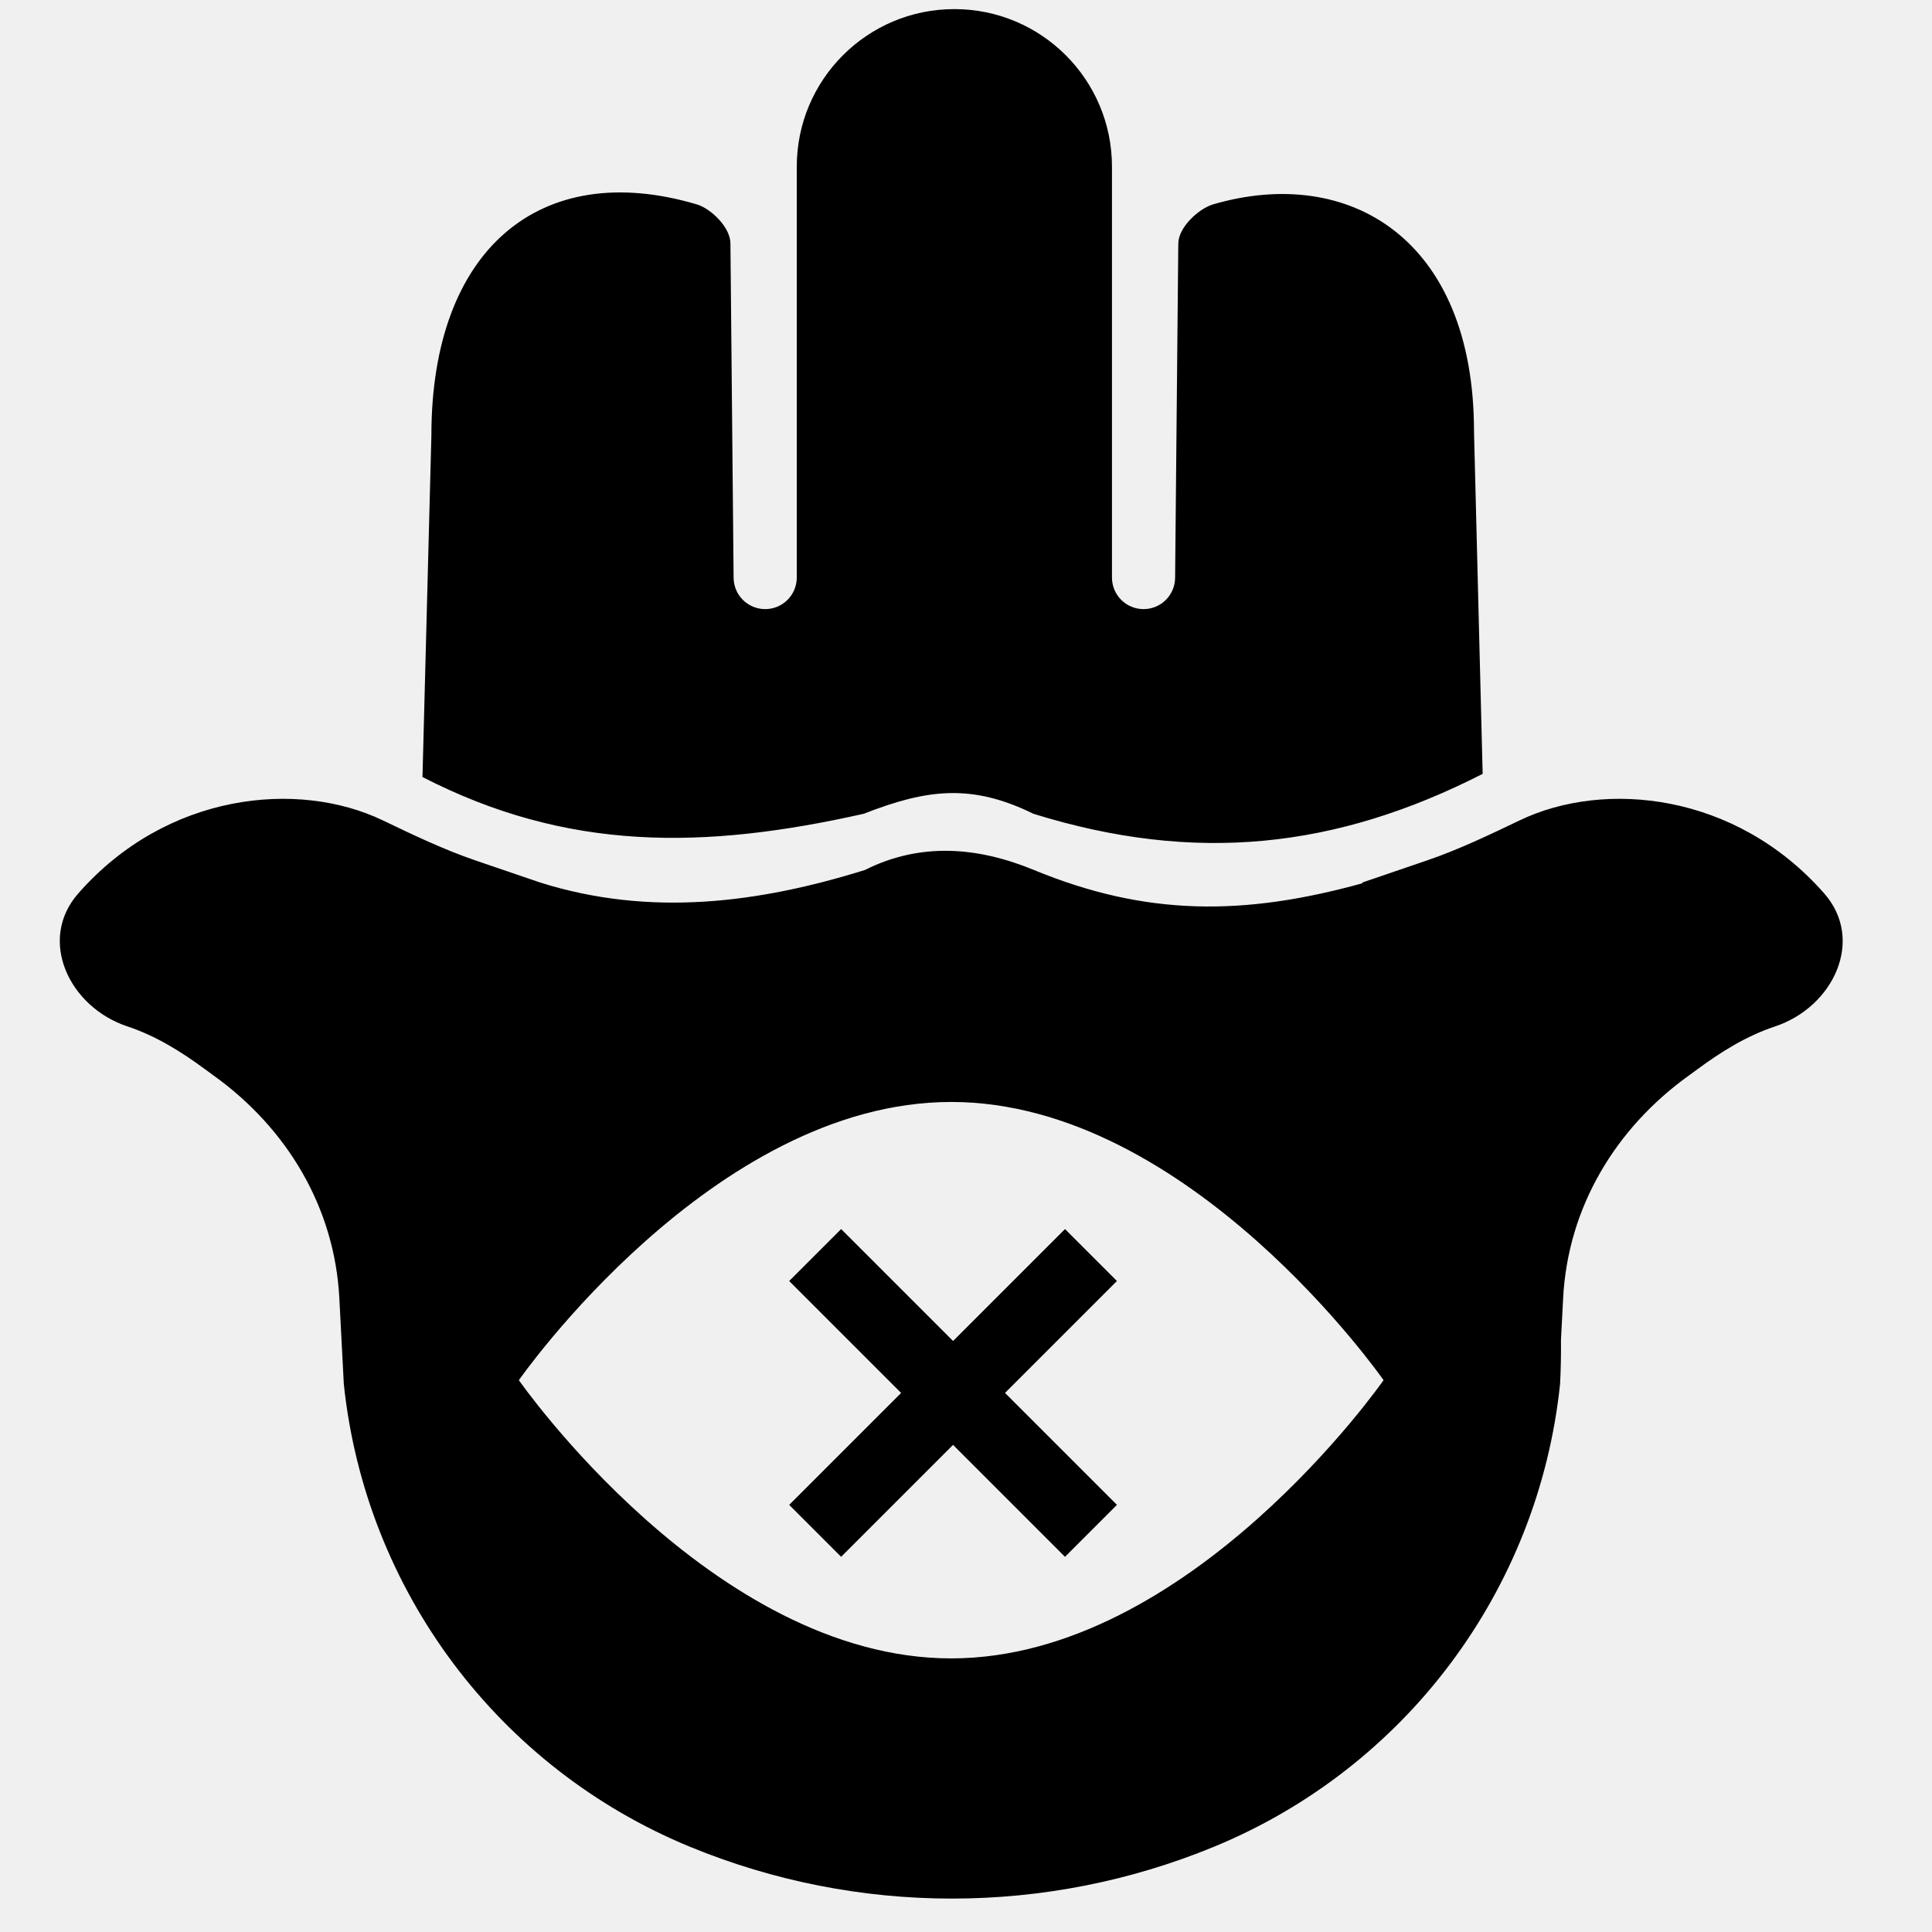
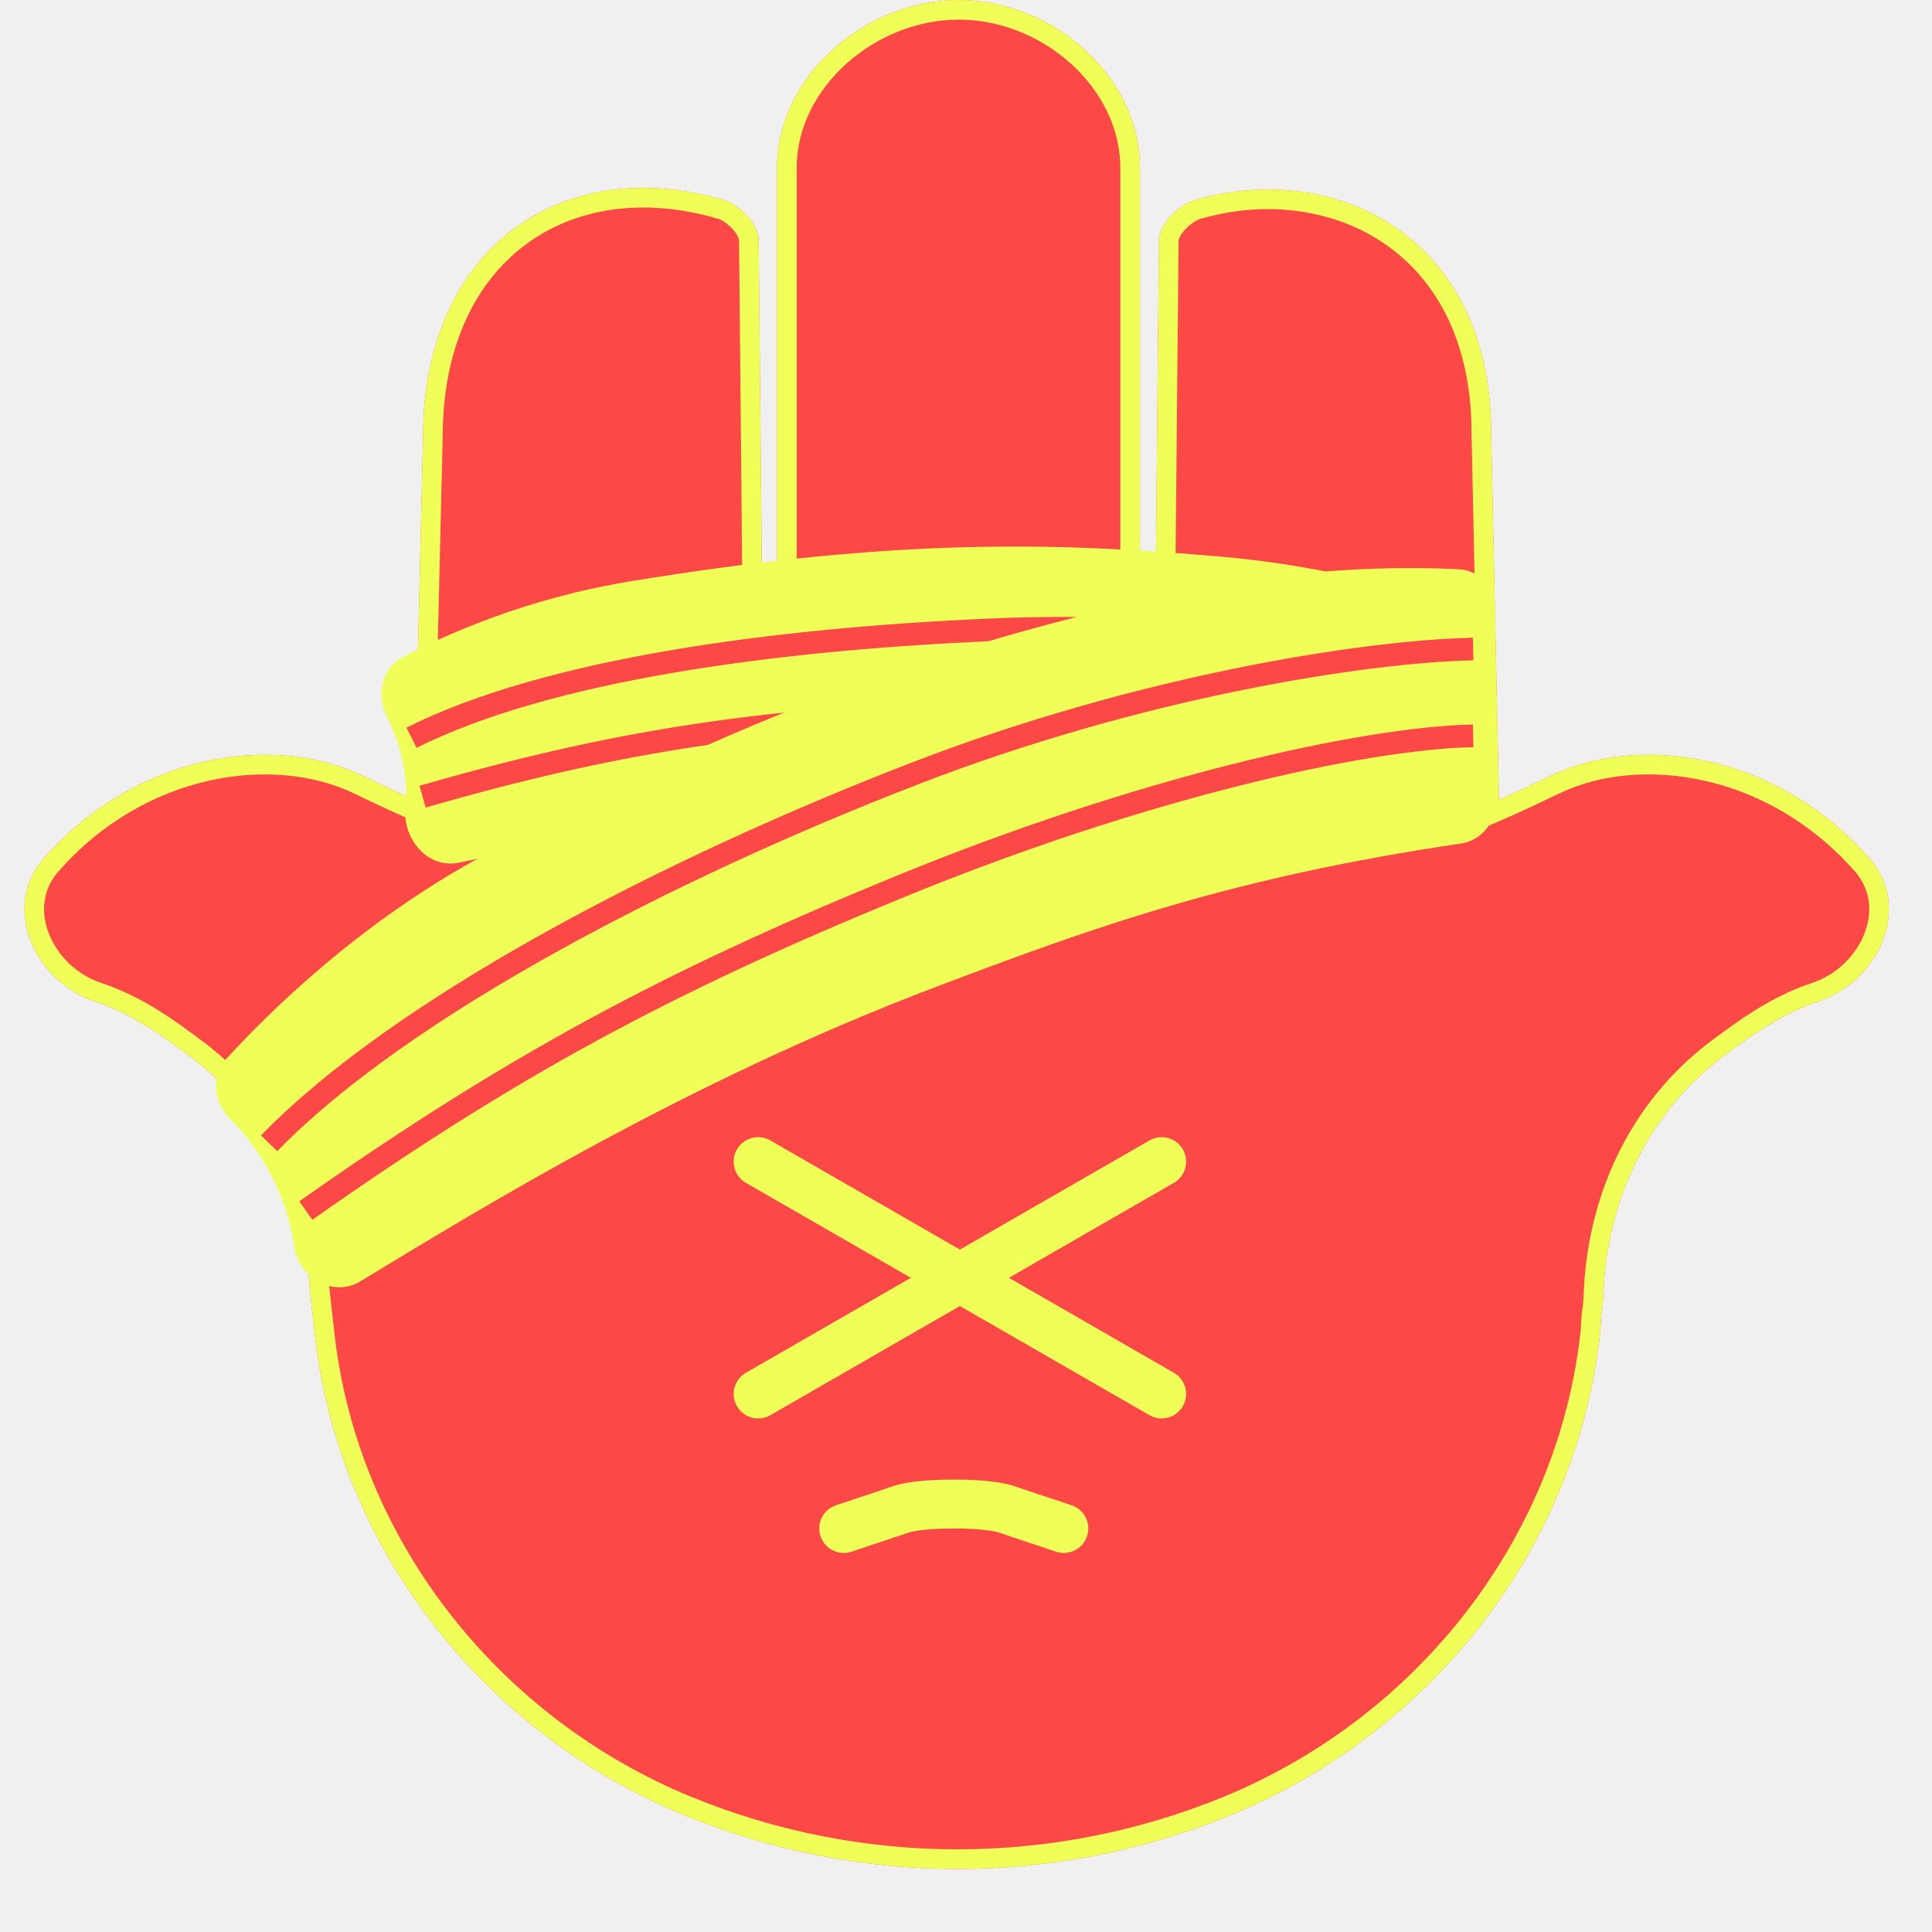
- <svg xmlns="http://www.w3.org/2000/svg" width="128" height="128" viewBox="0 0 128 128">
-   <path fill="currentColor" fill-rule="evenodd" stroke="none" d="M 25.35 54.346 C 27.378 55.318 29.407 56.29 31.502 57.006 L 35.787 58.469 C 43.065 60.762 50.248 59.835 57.3 57.64 C 60.966 55.801 64.753 56.092 68.504 57.64 C 75.924 60.702 82.388 60.695 90.249 58.523 L 90.257 58.469 L 94.541 57.006 C 96.636 56.29 98.665 55.318 100.694 54.346 C 106.284 51.668 114.987 52.499 120.866 59.201 C 123.56 62.273 121.475 66.718 117.597 68.005 C 115.727 68.625 114.033 69.675 112.449 70.849 C 112.27 70.981 112.088 71.114 111.903 71.247 C 107.018 74.752 103.875 80.002 103.562 86.006 L 103.418 88.777 C 103.428 89.745 103.409 90.718 103.359 91.692 C 101.93 105.361 93.111 117.142 80.399 122.365 C 69.296 126.927 56.841 126.927 45.738 122.365 C 33.025 117.142 24.207 105.361 22.778 91.692 L 22.482 86.006 C 22.169 80.002 19.026 74.752 14.141 71.247 C 13.956 71.114 13.774 70.981 13.594 70.849 C 12.011 69.675 10.317 68.625 8.447 68.005 C 4.569 66.718 2.484 62.273 5.178 59.201 C 11.056 52.499 19.76 51.668 25.35 54.346 Z M 91.664 91.44 C 91.664 91.44 78.84 109.873 63.02 109.873 C 47.201 109.873 34.377 91.44 34.377 91.44 C 34.377 91.44 47.201 73.008 63.02 73.008 C 78.84 73.008 91.664 91.44 91.664 91.44 Z M 63.143 95.727 L 70.559 103.143 L 74 99.702 L 66.584 92.286 L 74 84.87 L 70.559 81.429 L 63.143 88.845 L 55.727 81.429 L 52.286 84.87 L 59.702 92.286 L 52.286 99.702 L 55.727 103.143 L 63.143 95.727 Z M 27.99 51.48 L 28.581 28.83 C 28.581 16.545 35.768 10.46 46.166 13.541 C 47.08 13.812 48.393 15.043 48.393 16.136 L 48.604 38.284 C 48.615 39.431 49.549 40.355 50.696 40.355 C 51.851 40.355 52.788 39.419 52.788 38.264 L 52.788 11.044 C 52.788 5.278 57.462 0.603 63.229 0.603 C 68.996 0.603 73.671 5.278 73.671 11.044 L 73.671 38.264 C 73.671 39.419 74.607 40.355 75.763 40.355 C 76.91 40.355 77.843 39.431 77.854 38.284 L 78.065 16.148 C 78.065 15.046 79.444 13.811 80.366 13.541 C 89.378 10.908 97.657 15.821 97.657 28.59 L 98.23 51.27 C 88.521 56.225 79.18 57.245 68.469 53.916 C 64.382 51.912 61.438 52.266 57.226 53.914 C 46.604 56.3 37.573 56.408 27.99 51.48 Z" />
+ <svg xmlns="http://www.w3.org/2000/svg" width="158" height="158" viewBox="0 0 158 158" fill="none">
+   <mask id="a" fill="#fff">
+     <path fill-rule="evenodd" clip-rule="evenodd" d="M122.589 65.411c1.434-.627 2.854-1.307 4.274-1.987 7.216-3.453 18.45-1.855 26.038 6.787 3.478 3.962.787 10.045-4.22 11.704-2.414.8-4.6 2.154-6.644 3.666-.231.172-.467.343-.705.514-6.305 4.52-9.793 11.64-10.197 19.382-.059 1.36-.09 1.527-.124 1.712-.033.18-.07.377-.138 1.694-1.845 17.625-13.797 32.815-30.207 39.549a58.915 58.915 0 0 1-44.74 0c-16.41-6.734-28.362-21.924-30.207-39.549l-.382-3.406c-.404-7.741-3.892-14.863-10.197-19.382a57.145 57.145 0 0 1-.706-.514c-2.043-1.512-4.23-2.867-6.644-3.666-5.006-1.66-7.697-7.742-4.22-11.704 7.588-8.642 18.823-10.24 26.038-6.787 1.424.682 2.849 1.364 4.287 1.992l.705-29.708c0-15.54 11.481-23.239 24.628-19.34 1.156.343 2.817 1.9 2.817 3.282l.27 28.268c.003.356-.059.786-.122 1.224-.17 1.182-.35 2.428.712 2.462 1.093.035.917-1.302.755-2.534-.056-.424-.11-.836-.11-1.174V13.712C63.55 6.14 70.843 0 78.413 0c7.57 0 14.81 6.14 14.81 13.712v34.184c0 .358-.08.798-.16 1.247-.218 1.206-.448 2.482.804 2.46 1.238-.02 1.015-1.254.802-2.431-.081-.45-.161-.89-.158-1.254l.27-28.252c0-1.395 1.743-2.957 2.91-3.298 11.394-3.331 24.256 2.883 24.256 19.037l.642 30.006Z" />
+   </mask>
+   <path fill-rule="evenodd" clip-rule="evenodd" d="M122.589 65.411c1.434-.627 2.854-1.307 4.274-1.987 7.216-3.453 18.45-1.855 26.038 6.787 3.478 3.962.787 10.045-4.22 11.704-2.414.8-4.6 2.154-6.644 3.666-.231.172-.467.343-.705.514-6.305 4.52-9.793 11.64-10.197 19.382-.059 1.36-.09 1.527-.124 1.712-.033.18-.07.377-.138 1.694-1.845 17.625-13.797 32.815-30.207 39.549a58.915 58.915 0 0 1-44.74 0c-16.41-6.734-28.362-21.924-30.207-39.549l-.382-3.406c-.404-7.741-3.892-14.863-10.197-19.382a57.145 57.145 0 0 1-.706-.514c-2.043-1.512-4.23-2.867-6.644-3.666-5.006-1.66-7.697-7.742-4.22-11.704 7.588-8.642 18.823-10.24 26.038-6.787 1.424.682 2.849 1.364 4.287 1.992l.705-29.708c0-15.54 11.481-23.239 24.628-19.34 1.156.343 2.817 1.9 2.817 3.282l.27 28.268c.003.356-.059.786-.122 1.224-.17 1.182-.35 2.428.712 2.462 1.093.035.917-1.302.755-2.534-.056-.424-.11-.836-.11-1.174V13.712C63.55 6.14 70.843 0 78.413 0c7.57 0 14.81 6.14 14.81 13.712v34.184c0 .358-.08.798-.16 1.247-.218 1.206-.448 2.482.804 2.46 1.238-.02 1.015-1.254.802-2.431-.081-.45-.161-.89-.158-1.254l.27-28.252c0-1.395 1.743-2.957 2.91-3.298 11.394-3.331 24.256 2.883 24.256 19.037l.642 30.006Z" fill="#FD4848" />
+   <path d="m126.863 63.424-.692-1.446.692 1.446Zm-4.274 1.987-1.604.034.052 2.395 2.194-.96-.642-1.469Zm30.312 4.8 1.205-1.058-1.205 1.058Zm-4.22 11.704-.504-1.523.504 1.523Zm-6.644 3.666-.954-1.289.954 1.29Zm-.705.514.934 1.303-.934-1.303Zm-10.197 19.382-1.601-.083-.001.013 1.602.07Zm-.124 1.712 1.577.292v-.001l-1.577-.291Zm-.138 1.694 1.595.166.004-.041.002-.042-1.601-.083Zm-30.207 39.549.609 1.484-.609-1.484Zm-44.74 0-.61 1.484.61-1.484Zm-30.207-39.549 1.595-.167-.002-.012-1.593.179Zm-.382-3.406-1.602.084.003.048.005.047 1.594-.179ZM15.14 86.095l-.934 1.303.934-1.303Zm-.706-.514.954-1.289-.954 1.29ZM7.79 81.915l.505-1.523-.505 1.523ZM3.57 70.21l-1.204-1.058 1.205 1.058Zm26.038-6.787.693-1.446-.693 1.446Zm4.287 1.992-.642 1.47 2.188.956.057-2.388-1.603-.038Zm.705-29.708 1.604.038v-.038H34.6Zm24.628-19.34-.456 1.538.456-1.538Zm2.817 3.282h-1.604v.016l1.604-.016Zm.27 28.268 1.603-.015-1.603.015Zm-.122 1.224-1.587-.229 1.587.23Zm.712 2.462-.05 1.603.05-1.603Zm.755-2.534-1.59.21 1.59-.21Zm29.562-35.358h1.604-1.604Zm0 34.184H91.62h1.603Zm-.16 1.247 1.579.284-1.579-.284Zm.805 2.46L93.84 50l.027 1.604Zm.802-2.431 1.578-.285-1.578.285Zm-.158-1.254 1.604.016-1.604-.016Zm.27-28.252 1.603.015v-.015h-1.603Zm2.91-3.298.45 1.54-.45-1.54Zm24.256 19.037h-1.604v.018l.001.017 1.603-.035Zm4.224 26.573c-1.424.682-2.82 1.35-4.225 1.964l1.285 2.938c1.464-.64 2.909-1.331 4.325-2.01l-1.385-2.892Zm27.935 7.175c-8.027-9.142-20.025-10.961-27.935-7.175l1.385 2.893c6.521-3.122 16.992-1.743 24.14 6.398l2.41-2.116Zm-4.92 14.284c2.967-.983 5.249-3.271 6.282-5.93 1.044-2.689.833-5.854-1.362-8.354l-2.41 2.116c1.283 1.462 1.465 3.319.782 5.077-.695 1.787-2.262 3.37-4.301 4.046l1.009 3.045Zm-6.195 3.433c1.983-1.467 4.012-2.71 6.195-3.433l-1.009-3.045c-2.645.877-4.988 2.342-7.094 3.9l1.908 2.578Zm-.725.528c.245-.175.487-.351.725-.528l-1.908-2.578c-.224.166-.453.333-.686.5l1.869 2.606Zm-9.529 18.163c.381-7.313 3.665-13.96 9.529-18.163l-1.869-2.606c-6.746 4.835-10.437 12.431-10.863 20.602l3.203.167Zm-.149 1.919c.057-.309.09-.579.149-1.933l-3.204-.14c-.059 1.366-.088 1.429-.099 1.491l3.154.582Zm-.114 1.486c.068-1.311.101-1.417.114-1.485l-3.154-.583c-.054.292-.094.58-.163 1.901l3.203.167Zm-31.199 40.95c16.924-6.946 29.283-22.622 31.193-40.867l-3.19-.333c-1.78 17.005-13.326 31.709-29.221 38.233l1.218 2.967Zm-45.959 0a60.53 60.53 0 0 0 45.959 0l-1.218-2.967a57.32 57.32 0 0 1-43.523 0l-1.218 2.967Zm-31.192-40.867c1.91 18.245 14.269 33.921 31.192 40.867l1.218-2.967c-15.895-6.524-27.44-21.228-29.22-38.233l-3.19.333Zm-.38-3.393.381 3.405 3.188-.357-.383-3.406-3.187.358Zm-9.538-18.258c5.864 4.204 9.148 10.85 9.53 18.163l3.202-.167c-.426-8.17-4.117-15.767-10.864-20.602l-1.868 2.606Zm-.726-.528c.24.177.481.353.726.528l1.868-2.606a56.046 56.046 0 0 1-.686-.5L13.48 86.87Zm-6.194-3.433c2.183.723 4.212 1.966 6.194 3.433l1.908-2.578c-2.105-1.558-4.448-3.023-7.093-3.9l-1.009 3.045Zm-4.92-14.284c-2.195 2.5-2.406 5.665-1.362 8.354 1.033 2.659 3.314 4.947 6.282 5.93l1.009-3.045c-2.04-.675-3.607-2.258-4.301-4.046-.683-1.758-.501-3.615.782-5.077l-2.41-2.116ZM30.3 61.978c-7.91-3.786-19.909-1.967-27.935 7.175l2.41 2.116c7.148-8.141 17.619-9.52 24.14-6.398l1.385-2.893Zm4.236 1.969c-1.408-.616-2.808-1.286-4.236-1.97l-1.385 2.894c1.42.68 2.869 1.373 4.337 2.015l1.284-2.94Zm.961 1.507.706-29.707-3.207-.077-.705 29.708 3.206.076Zm.706-29.746c0-7.366 2.707-12.655 6.741-15.676 4.042-3.026 9.655-3.957 15.827-2.126l.912-3.075c-6.974-2.069-13.675-1.1-18.661 2.634-4.993 3.739-8.026 10.07-8.026 18.243h3.207Zm22.568-17.802c.224.066.693.34 1.121.803.447.482.548.841.548.941h3.208c0-1.281-.729-2.392-1.402-3.12-.691-.747-1.63-1.423-2.563-1.7l-.912 3.076Zm1.67 1.76.269 28.268 3.207-.03-.27-28.27-3.207.032Zm.269 28.268c.002.206-.037.502-.105.98l3.174.457c.058-.4.143-.964.138-1.468l-3.207.03Zm-.105.98c-.074.507-.213 1.375-.107 2.117.058.4.209.958.647 1.43.478.516 1.105.726 1.708.746L62.956 50c.024 0 .105.007.216.053a.93.93 0 0 1 .325.227c.178.192.186.358.177.294a2.076 2.076 0 0 1 .007-.418c.02-.229.055-.48.099-.786l-3.175-.458Zm2.248 4.293c.624.02 1.293-.165 1.807-.698.463-.48.618-1.06.678-1.46.113-.756-.019-1.654-.089-2.188l-3.18.419c.042.316.077.585.095.83.019.251.012.396.002.465-.012.083-.008-.092.185-.292a.963.963 0 0 1 .365-.237.675.675 0 0 1 .24-.045l-.103 3.206Zm2.396-4.346c-.06-.458-.096-.754-.096-.965h-3.207c0 .466.072.993.123 1.383l3.18-.418Zm-.096-.965V13.712h-3.207v34.184h3.207Zm0-34.184c0-6.526 6.405-12.108 13.259-12.108v-3.208c-8.285 0-16.466 6.696-16.466 15.316h3.207ZM78.413 1.604c6.847 0 13.206 5.575 13.206 12.108h3.207c0-8.613-8.12-15.316-16.413-15.316v3.208Zm13.206 12.108v34.184h3.207V13.712h-3.207Zm0 34.184c0 .184-.046.467-.135.963l3.157.568c.072-.402.185-.998.185-1.531h-3.207Zm-.135.963c-.09.503-.277 1.427-.155 2.219.069.444.258 1.043.784 1.514.54.484 1.2.625 1.782.615L93.84 50c-.044.001.176-.01.413.204.224.2.25.408.246.386a1.698 1.698 0 0 1 .015-.371c.026-.227.07-.48.127-.792l-3.157-.568Zm2.411 4.348c.575-.01 1.213-.169 1.732-.643.508-.465.699-1.047.769-1.493.124-.786-.06-1.696-.15-2.184l-3.155.57c.055.306.098.549.123.767a2.596 2.596 0 0 1 .016.322l-.001.019v.005l-.001.001v-.002l.001-.005a.581.581 0 0 1 .037-.104.845.845 0 0 1 .196-.263c.22-.2.421-.197.378-.197l.055 3.207Zm2.352-4.32c-.09-.499-.134-.775-.132-.953l-3.207-.03c-.005.546.11 1.153.183 1.553l3.156-.57Zm-.132-.953.27-28.253-3.208-.03-.27 28.252 3.208.03Zm.27-28.268c0-.084.098-.44.572-.935.449-.47.945-.754 1.184-.824l-.9-3.078c-.928.271-1.887.938-2.6 1.684-.69.72-1.464 1.842-1.464 3.153h3.207Zm1.756-1.759c5.299-1.549 10.856-.854 15.049 1.999 4.146 2.82 7.153 7.884 7.153 15.5h3.208c0-8.539-3.424-14.66-8.557-18.152-5.087-3.46-11.659-4.207-17.753-2.425l.9 3.078Zm22.203 17.533.641 30.005 3.207-.068-.642-30.006-3.206.069Z" fill="#EFFF58" mask="url(#a)" />
+   <path d="m69 125 4.029-1.343c.314-.105.622-.228.943-.308.59-.147 1.805-.349 4.028-.349s3.437.202 4.028.349c.321.08.63.204.944.308L87 125" stroke="#EFFF58" stroke-width="4" stroke-linecap="round" />
+   <path d="M33.254 54.492c3.333-1.773 9.873-4.749 18.398-6.153 22.335-3.68 35.555-3.102 48.166-2.012 9.081.784 16.37 3.064 19.763 4.29 1.187.429 1.781 1.714 1.403 2.918l-3.441 10.955a2.494 2.494 0 0 1-2.793 1.701c-15.354-2.555-25.225-2.328-36.415-1.91-17.726.66-32.257 3.668-40.993 5.486-1.919.4-3.547-1.547-3.382-3.5.273-3.211-.575-6.011-1.595-8.005-.681-1.332-.432-3.067.89-3.77Z" fill="#EFFF58" stroke="#EFFF58" stroke-width="1.605" />
+   <path d="M119.559 55.299c-7.3-2.124-22.46-4.497-38.556-3.791-17.863.783-36.201 3.25-47.35 8.822" stroke="#FD4848" stroke-width="1.852" />
+   <path d="M117.902 60.573c-7.3-2.125-22.581-3.592-40.038-2.492-17.082 1.076-27.37 2.494-43.308 7.066" stroke="#FD4848" stroke-width="1.852" />
+   <path d="M19.081 87.159c3.257-3.574 10.759-11.063 20.85-16.492 24.338-13.093 39.737-17.47 54.622-20.985 11.123-2.627 20.61-2.539 24.729-2.323 1.253.066 2.193 1.112 2.193 2.367v16.012a2.49 2.49 0 0 1-2.133 2.456c-18.841 2.776-30.184 6.877-42.996 11.73C55.59 87.787 38.583 98.34 29.018 104.12c-1.698 1.026-3.87-.32-4.162-2.282-.741-4.995-3.245-8.69-5.456-10.884-1.039-1.031-1.305-2.712-.319-3.794Z" fill="#EFFF58" stroke="#EFFF58" stroke-width="1.605" />
+   <path d="M120.475 53.076c-9.155.206-27.432 3.13-45.672 10.184-20.244 7.828-41.996 19.13-52.796 30.24" stroke="#FD4848" stroke-width="1.852" />
+   <path d="M120.475 60.174c-9.155.206-27.244 4.285-46.906 12.344C54.329 80.403 41.67 87.273 25.007 99" stroke="#FD4848" stroke-width="1.852" />
+   <path d="m62 114 33-19" stroke="#EFFF58" stroke-width="4" stroke-linecap="round" />
+   <path d="m62 95 33 19" stroke="#EFFF58" stroke-width="4" stroke-linecap="round" />
</svg>
